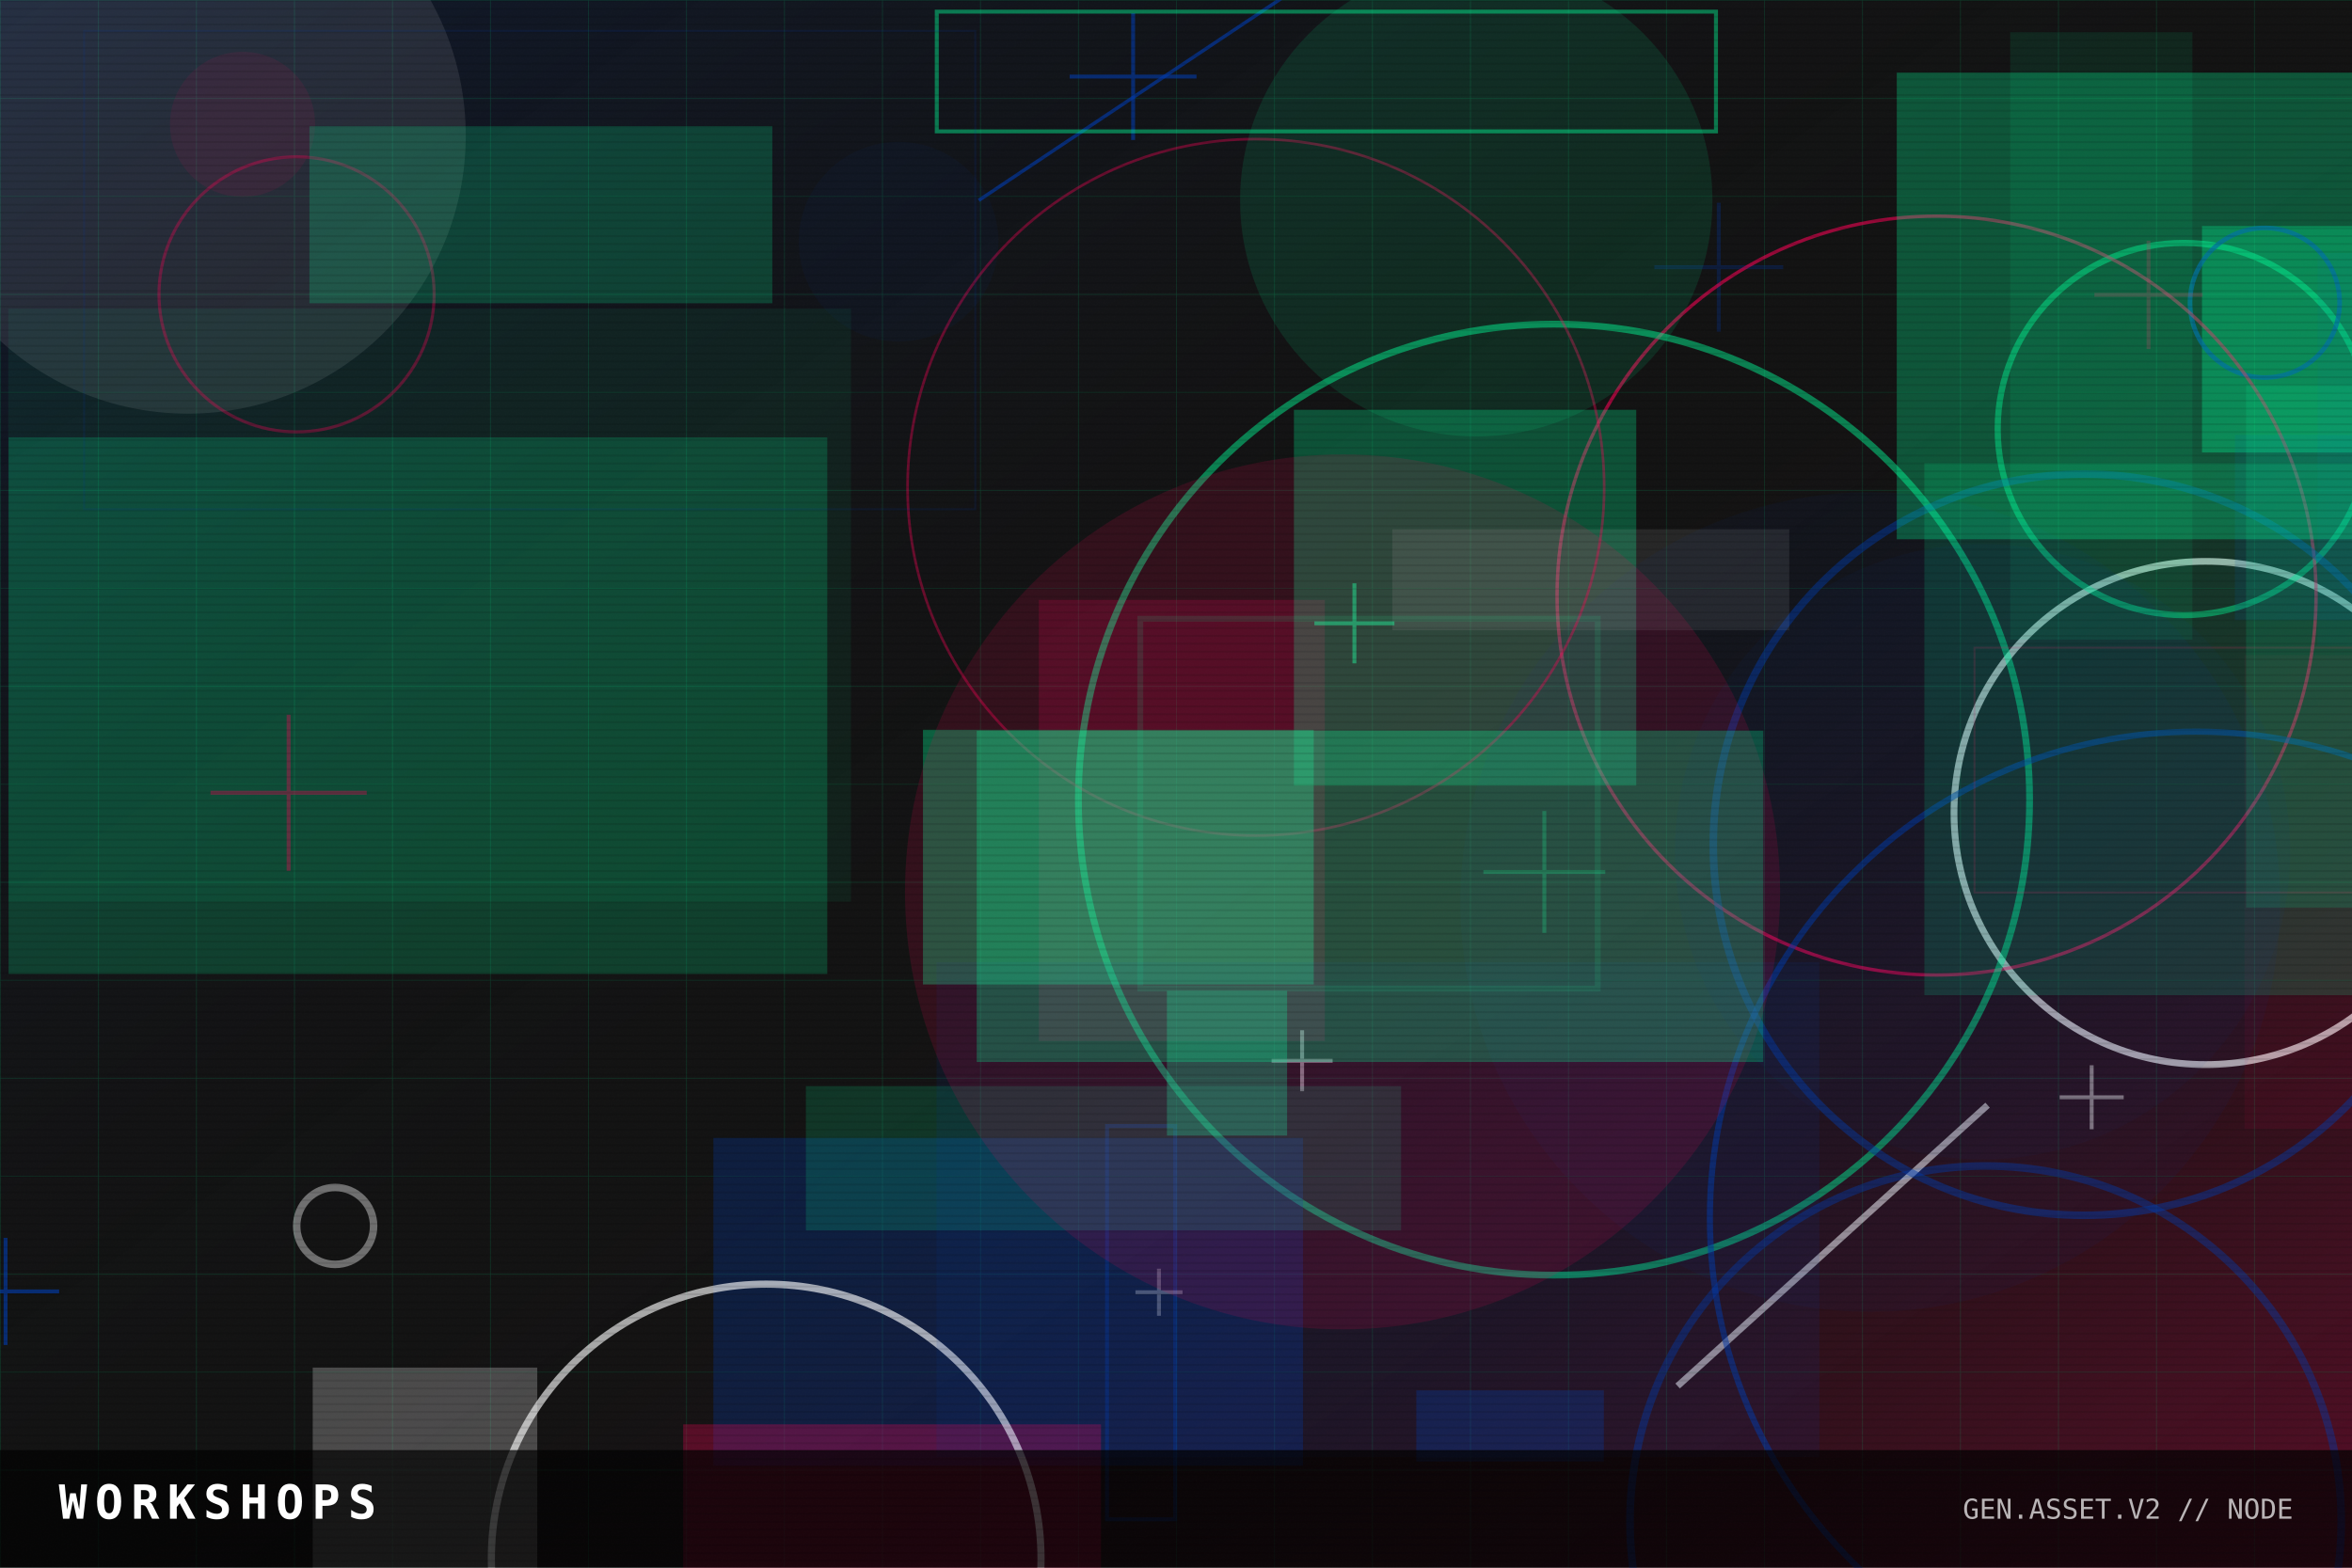
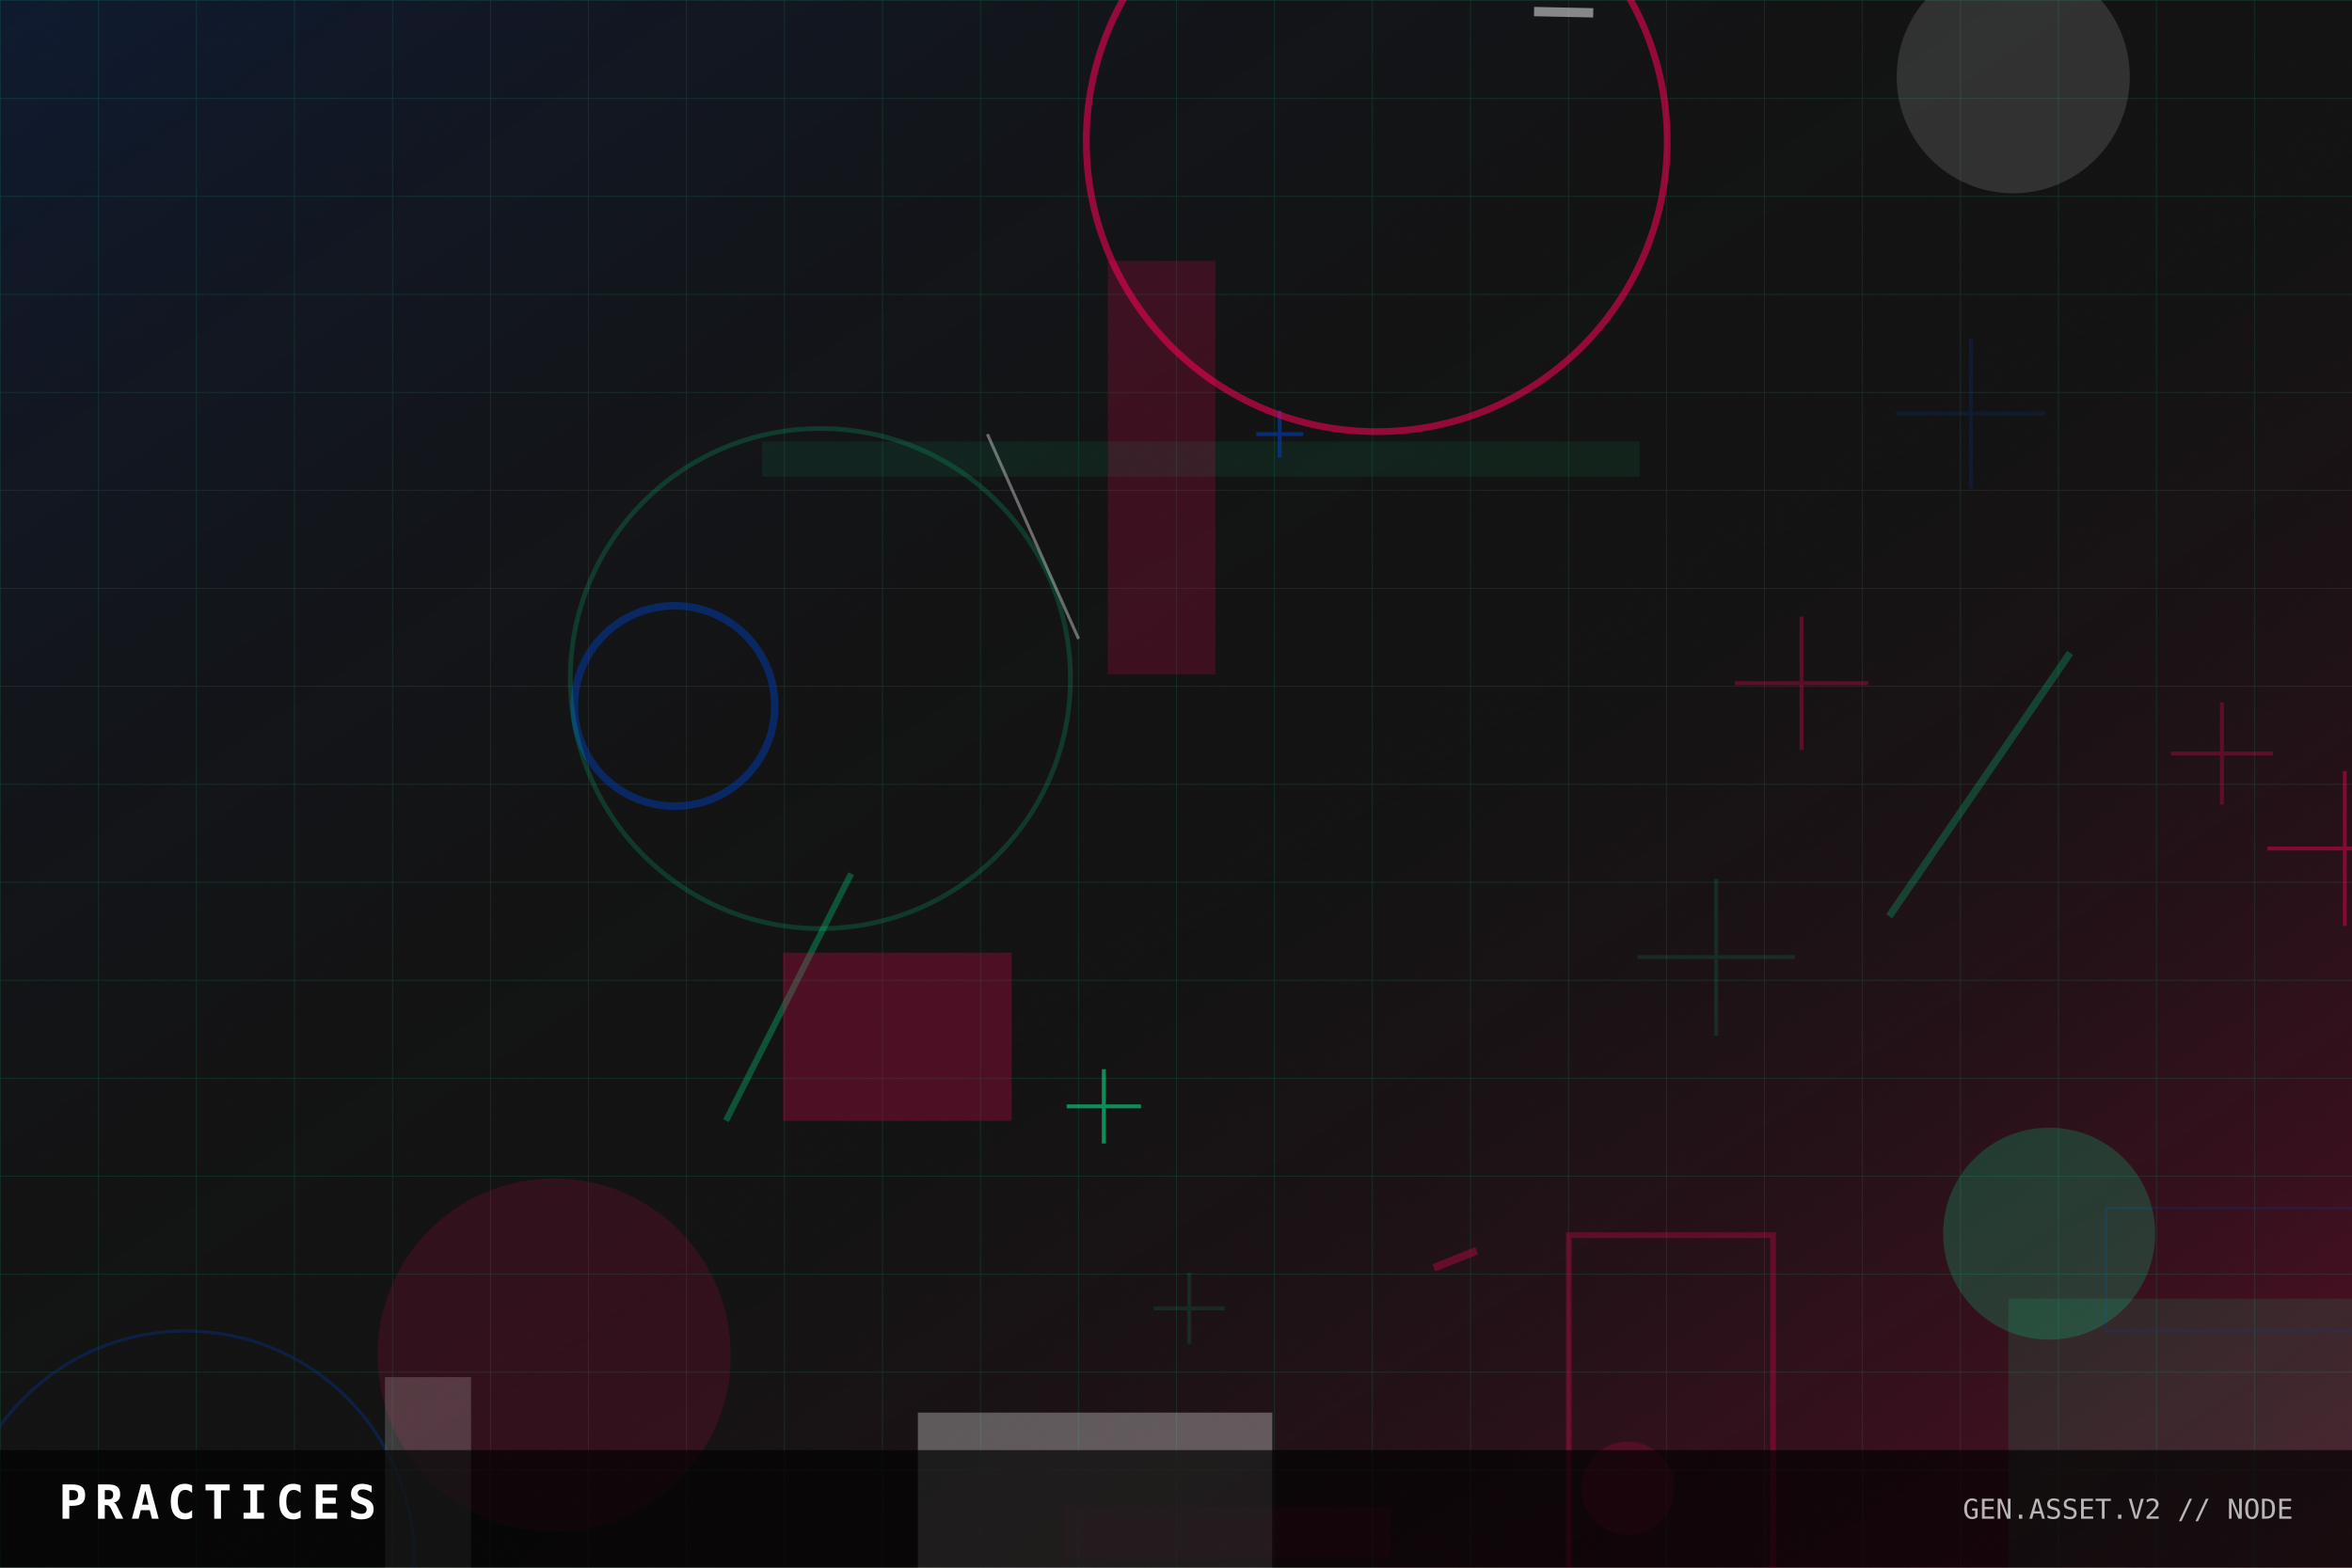
<svg xmlns="http://www.w3.org/2000/svg" width="1200" height="800" viewBox="0 0 1200 800" preserveAspectRatio="xMidYMid slice">
  <defs>
-     <filter id="noise-workshops" x="0%" y="0%" width="100%" height="100%">
-       <feTurbulence type="fractalNoise" baseFrequency="1.15" numOctaves="4" result="noise" />
+     <filter id="noise-practices" x="0%" y="0%" width="100%" height="100%">
+       <feTurbulence type="fractalNoise" baseFrequency="1.37" numOctaves="4" result="noise" />
      <feColorMatrix type="matrix" values="1 0 0 0 0  0 1 0 0 0  0 0 1 0 0  0 0 0 0.1 0" in="noise" result="coloredNoise" />
      <feComposite operator="in" in="coloredNoise" in2="SourceGraphic" result="composite" />
    </filter>
-     <linearGradient id="grad-workshops" x1="0%" y1="0%" x2="100%" y2="100%">
+     <linearGradient id="grad-practices" x1="0%" y1="0%" x2="100%" y2="100%">
      <stop offset="0%" stop-color="#0038A8" stop-opacity="0.2" />
      <stop offset="50%" stop-color="#121212" stop-opacity="0" />
      <stop offset="100%" stop-color="#FF0055" stop-opacity="0.3" />
    </linearGradient>
-     <pattern id="grid-workshops" width="50" height="50" patternUnits="userSpaceOnUse">
+     <pattern id="grid-practices" width="50" height="50" patternUnits="userSpaceOnUse">
      <path d="M 50 0 L 0 0 0 50" fill="none" stroke="#00FF99" stroke-width="0.5" stroke-opacity="0.2" />
    </pattern>
  </defs>
  <rect width="100%" height="100%" fill="#121212" />
-   <rect width="100%" height="100%" fill="url(#grad-workshops)" />
-   <rect width="100%" height="100%" fill="url(#grid-workshops)" />
-   <g stroke="#0038A8" stroke-width="2" opacity="0.277">
-     <line x1="844.064" y1="136.351" x2="909.801" y2="136.351" />
-     <line x1="876.932" y1="103.483" x2="876.932" y2="169.219" />
+   <rect width="100%" height="100%" fill="url(#grad-practices)" />
+   <rect width="100%" height="100%" fill="url(#grid-practices)" />
+   <g stroke="#FF0055" stroke-width="2" opacity="0.311">
+     <line x1="885.113" y1="348.635" x2="953.184" y2="348.635" />
+     <line x1="919.148" y1="314.6" x2="919.148" y2="382.671" />
  </g>
-   <circle cx="93.779%" cy="51.858%" r="12.591%" fill="none" stroke="#FFFFFF" stroke-width="3.478" opacity="0.634" />
-   <rect x="93.623%" y="14.421%" width="7.712%" height="14.439%" fill="#00FF99" opacity="0.314" />
-   <circle cx="84.423%" cy="97.054%" r="17.792%" fill="none" stroke="#0038A8" stroke-width="3.897" opacity="0.432" />
-   <rect x="44.168%" y="38.268%" width="12.16%" height="28.136%" fill="#FF0055" opacity="0.173" />
-   <g stroke="#FFFFFF" stroke-width="2" opacity="0.476">
-     <line x1="648.779" y1="541.303" x2="679.907" y2="541.303" />
-     <line x1="664.343" y1="525.739" x2="664.343" y2="556.867" />
+   <rect x="45.279%" y="96.111%" width="13.863%" height="3.325%" fill="#FF0055" opacity="0.115" />
+   <line x1="62.788%" y1="79.777%" x2="60.963%" y2="80.872%" stroke="#FF0055" stroke-width="3.962" opacity="0.315" />
+   <rect x="47.1%" y="16.645%" width="4.574%" height="26.367%" fill="#FF0055" opacity="0.179" />
+   <line x1="30.866%" y1="71.489%" x2="36.189%" y2="55.731%" stroke="#00FF99" stroke-width="3.198" opacity="0.27" />
+   <rect x="66.703%" y="78.791%" width="8.682%" height="21.528%" fill="none" stroke="#FF0055" stroke-width="2.909" opacity="0.281" />
+   <rect x="33.293%" y="60.77%" width="9.719%" height="10.727%" fill="#FF0055" opacity="0.247" />
+   <line x1="67.74%" y1="0.818%" x2="65.224%" y2="0.738%" stroke="#FFFFFF" stroke-width="4.756" opacity="0.491" />
+   <circle cx="85.596%" cy="4.897%" r="5.83%" fill="#FFFFFF" opacity="0.126" />
+   <g stroke="#FF0055" stroke-width="2" opacity="0.282">
+     <line x1="1107.606" y1="384.518" x2="1159.661" y2="384.518" />
+     <line x1="1133.633" y1="358.491" x2="1133.633" y2="410.546" />
  </g>
-   <g stroke="#0038A8" stroke-width="2" opacity="0.603">
-     <line x1="545.757" y1="39.074" x2="610.483" y2="39.074" />
-     <line x1="578.12" y1="6.711" x2="578.12" y2="71.437" />
+   <circle cx="28.681%" cy="45.033%" r="5.013%" fill="none" stroke="#0038A8" stroke-width="3.844" opacity="0.53" />
+   <g stroke="#0038A8" stroke-width="2" opacity="0.19">
+     <line x1="967.341" y1="210.99" x2="1043.716" y2="210.99" />
+     <line x1="1005.528" y1="172.803" x2="1005.528" y2="249.178" />
  </g>
-   <circle cx="92.85%" cy="27.366%" r="9.313%" fill="none" stroke="#00FF99" stroke-width="3.138" opacity="0.421" />
-   <rect x="98.537%" y="16.139%" width="20.417%" height="25.042%" fill="#0038A8" opacity="0.088" />
-   <circle cx="96.294%" cy="19.311%" r="3.743%" fill="none" stroke="#0038A8" stroke-width="2.361" opacity="0.697" />
-   <circle cx="82.337%" cy="37.989%" r="18.986%" fill="none" stroke="#FF0055" stroke-width="1.728" opacity="0.563" />
-   <circle cx="66.071%" cy="51.007%" r="23.794%" fill="none" stroke="#00FF99" stroke-width="3.475" opacity="0.461" />
-   <rect x="0.365%" y="27.899%" width="34.808%" height="34.227%" fill="#00FF99" opacity="0.19" />
-   <rect x="47.068%" y="71.826%" width="2.897%" height="25.089%" fill="none" stroke="#0038A8" stroke-width="1.996" opacity="0.357" />
-   <circle cx="7.985%" cy="8.659%" r="13.906%" fill="#FFFFFF" opacity="0.092" />
-   <line x1="71.327%" y1="88.412%" x2="84.506%" y2="70.495%" stroke="#FFFFFF" stroke-width="3.381" opacity="0.543" />
-   <rect x="95.433%" y="41.787%" width="18.061%" height="30.225%" fill="#FF0055" opacity="0.061" />
-   <rect x="30.331%" y="72.586%" width="25.07%" height="20.908%" fill="#0038A8" opacity="0.291" />
-   <rect x="60.218%" y="88.689%" width="7.974%" height="4.534%" fill="#0038A8" opacity="0.313" />
-   <rect x="49.614%" y="63.207%" width="5.109%" height="9.229%" fill="#00FF99" opacity="0.323" />
-   <line x1="41.614%" y1="12.78%" x2="60.429%" y2="-6.056%" stroke="#0038A8" stroke-width="1.773" opacity="0.651" />
-   <rect x="0.352%" y="19.689%" width="35.831%" height="37.832%" fill="#00FF99" opacity="0.06" />
-   <g stroke="#FFFFFF" stroke-width="2" opacity="0.277">
-     <line x1="579.304" y1="659.442" x2="603.321" y2="659.442" />
-     <line x1="591.312" y1="647.433" x2="591.312" y2="671.45" />
+   <circle cx="23.561%" cy="86.436%" r="8.836%" fill="#FF0055" opacity="0.128" />
+   <circle cx="69.215%" cy="94.932%" r="2.331%" fill="#FF0055" opacity="0.177" />
+   <g stroke="#00FF99" stroke-width="2" opacity="0.104">
+     <line x1="588.62" y1="667.641" x2="624.85" y2="667.641" />
+     <line x1="606.735" y1="649.526" x2="606.735" y2="685.756" />
  </g>
-   <rect x="55.014%" y="26.14%" width="14.554%" height="23.973%" fill="#00FF99" opacity="0.268" />
-   <circle cx="12.609%" cy="18.776%" r="6.883%" fill="none" stroke="#FF0055" stroke-width="1.562" opacity="0.32" />
-   <rect x="85.47%" y="2.05%" width="7.745%" height="38.745%" fill="#00FF99" opacity="0.089" />
-   <rect x="95.022%" y="27.74%" width="24.481%" height="11.814%" fill="#0038A8" opacity="0.143" />
-   <circle cx="10.312%" cy="7.932%" r="3.63%" fill="#FF0055" opacity="0.079" />
-   <circle cx="88.603%" cy="53.883%" r="18.544%" fill="none" stroke="#0038A8" stroke-width="3.863" opacity="0.46" />
-   <rect x="59.198%" y="33.762%" width="16.877%" height="6.442%" fill="#FFFFFF" opacity="0.083" />
-   <circle cx="93.382%" cy="77.695%" r="24.338%" fill="none" stroke="#0038A8" stroke-width="3.119" opacity="0.526" />
-   <rect x="83.95%" y="41.313%" width="17.457%" height="15.62%" fill="none" stroke="#FF0055" stroke-width="1.013" opacity="0.182" />
-   <rect x="81.819%" y="29.541%" width="39.735%" height="33.939%" fill="#00FF99" opacity="0.149" />
-   <circle cx="79.518%" cy="57.536%" r="20.506%" fill="#0038A8" opacity="0.06" />
-   <g stroke="#0038A8" stroke-width="2" opacity="0.635">
-     <line x1="-24.481" y1="659.027" x2="30.168" y2="659.027" />
-     <line x1="2.843" y1="631.702" x2="2.843" y2="686.351" />
+   <g stroke="#00FF99" stroke-width="2" opacity="0.113">
+     <line x1="835.531" y1="488.389" x2="915.684" y2="488.389" />
+     <line x1="875.607" y1="448.313" x2="875.607" y2="528.465" />
  </g>
-   <rect x="34.264%" y="69.282%" width="25.306%" height="9.206%" fill="#00FF99" opacity="0.15" />
-   <rect x="29.047%" y="90.858%" width="17.765%" height="31.513%" fill="#FF0055" opacity="0.282" />
-   <g stroke="#FF0055" stroke-width="2" opacity="0.277">
-     <line x1="1068.565" y1="150.469" x2="1123.834" y2="150.469" />
-     <line x1="1096.2" y1="122.834" x2="1096.2" y2="178.104" />
+   <rect x="32.405%" y="28.166%" width="37.309%" height="2.239%" fill="#00FF99" opacity="0.068" />
+   <g stroke="#FF0055" stroke-width="2" opacity="0.422">
+     <line x1="1156.825" y1="432.997" x2="1235.826" y2="432.997" />
+     <line x1="1196.326" y1="393.497" x2="1196.326" y2="472.498" />
  </g>
-   <g stroke="#FFFFFF" stroke-width="2" opacity="0.416">
-     <line x1="1050.84" y1="559.955" x2="1083.514" y2="559.955" />
-     <line x1="1067.177" y1="543.618" x2="1067.177" y2="576.292" />
+   <rect x="39.025%" y="90.108%" width="15.069%" height="18.431%" fill="#FFFFFF" opacity="0.302" />
+   <line x1="80.321%" y1="58.452%" x2="88.015%" y2="41.648%" stroke="#00FF99" stroke-width="3.714" opacity="0.21" />
+   <circle cx="7.89%" cy="99.479%" r="11.435%" fill="none" stroke="#0038A8" stroke-width="1.553" opacity="0.332" />
+   <g stroke="#0038A8" stroke-width="2" opacity="0.681">
+     <line x1="640.911" y1="221.537" x2="664.87" y2="221.537" />
+     <line x1="652.891" y1="209.557" x2="652.891" y2="233.516" />
  </g>
-   <circle cx="53.396%" cy="31.085%" r="17.426%" fill="none" stroke="#FF0055" stroke-width="1.353" opacity="0.362" />
-   <rect x="48.482%" y="39.469%" width="19.449%" height="23.588%" fill="none" stroke="#00FF99" stroke-width="2.98" opacity="0.129" />
-   <g stroke="#FF0055" stroke-width="2" opacity="0.342">
-     <line x1="107.411" y1="404.555" x2="187.11" y2="404.555" />
-     <line x1="147.26" y1="364.706" x2="147.26" y2="444.404" />
+   <g stroke="#00FF99" stroke-width="2" opacity="0.522">
+     <line x1="544.217" y1="564.583" x2="582.129" y2="564.583" />
+     <line x1="563.173" y1="545.627" x2="563.173" y2="583.539" />
  </g>
-   <g stroke="#00FF99" stroke-width="2" opacity="0.536">
-     <line x1="670.611" y1="318.088" x2="711.441" y2="318.088" />
-     <line x1="691.026" y1="297.674" x2="691.026" y2="338.503" />
-   </g>
-   <rect x="13.156%" y="8.049%" width="19.681%" height="11.294%" fill="#00FF99" opacity="0.197" />
-   <g stroke="#00FF99" stroke-width="2" opacity="0.273">
-     <line x1="756.822" y1="444.976" x2="819.029" y2="444.976" />
-     <line x1="787.926" y1="413.872" x2="787.926" y2="476.08" />
-   </g>
-   <rect x="39.242%" y="46.55%" width="16.613%" height="16.246%" fill="#00FF99" opacity="0.325" />
-   <circle cx="32.576%" cy="99.441%" r="13.75%" fill="none" stroke="#FFFFFF" stroke-width="3.655" opacity="0.626" />
-   <circle cx="62.766%" cy="12.775%" r="11.815%" fill="#00FF99" opacity="0.106" />
-   <rect x="39.829%" y="0.742%" width="33.129%" height="7.639%" fill="none" stroke="#00FF99" stroke-width="2.028" opacity="0.432" />
-   <rect x="39.82%" y="61.378%" width="37.533%" height="31.566%" fill="#0038A8" opacity="0.111" />
-   <circle cx="57.081%" cy="56.892%" r="21.89%" fill="#FF0055" opacity="0.136" />
-   <circle cx="14.249%" cy="78.2%" r="1.925%" fill="none" stroke="#FFFFFF" stroke-width="3.821" opacity="0.392" />
-   <rect x="80.645%" y="4.635%" width="22.513%" height="29.761%" fill="#00FF99" opacity="0.284" />
-   <rect x="41.527%" y="46.604%" width="33.444%" height="21.137%" fill="#00FF99" opacity="0.261" />
-   <circle cx="38.205%" cy="15.418%" r="4.998%" fill="#0038A8" opacity="0.053" />
-   <rect x="13.297%" y="87.237%" width="9.546%" height="24.529%" fill="#FFFFFF" opacity="0.238" />
-   <rect x="95.497%" y="24.563%" width="6.526%" height="33.325%" fill="#00FF99" opacity="0.13" />
-   <circle cx="84.29%" cy="54.331%" r="15.391%" fill="#0038A8" opacity="0.049" />
-   <rect x="3.576%" y="1.971%" width="37.89%" height="30.515%" fill="none" stroke="#0038A8" stroke-width="1.028" opacity="0.134" />
-   <rect x="0" y="0" width="100%" height="1" fill="#000" opacity="0.1" />
-   <rect x="0" y="4" width="100%" height="1" fill="#000" opacity="0.1" />
-   <rect x="0" y="8" width="100%" height="1" fill="#000" opacity="0.1" />
-   <rect x="0" y="12" width="100%" height="1" fill="#000" opacity="0.1" />
-   <rect x="0" y="16" width="100%" height="1" fill="#000" opacity="0.1" />
-   <rect x="0" y="20" width="100%" height="1" fill="#000" opacity="0.1" />
-   <rect x="0" y="24" width="100%" height="1" fill="#000" opacity="0.1" />
-   <rect x="0" y="28" width="100%" height="1" fill="#000" opacity="0.1" />
-   <rect x="0" y="32" width="100%" height="1" fill="#000" opacity="0.1" />
-   <rect x="0" y="36" width="100%" height="1" fill="#000" opacity="0.1" />
-   <rect x="0" y="40" width="100%" height="1" fill="#000" opacity="0.1" />
-   <rect x="0" y="44" width="100%" height="1" fill="#000" opacity="0.1" />
-   <rect x="0" y="48" width="100%" height="1" fill="#000" opacity="0.1" />
-   <rect x="0" y="52" width="100%" height="1" fill="#000" opacity="0.1" />
-   <rect x="0" y="56" width="100%" height="1" fill="#000" opacity="0.1" />
-   <rect x="0" y="60" width="100%" height="1" fill="#000" opacity="0.1" />
-   <rect x="0" y="64" width="100%" height="1" fill="#000" opacity="0.1" />
-   <rect x="0" y="68" width="100%" height="1" fill="#000" opacity="0.1" />
-   <rect x="0" y="72" width="100%" height="1" fill="#000" opacity="0.1" />
-   <rect x="0" y="76" width="100%" height="1" fill="#000" opacity="0.1" />
-   <rect x="0" y="80" width="100%" height="1" fill="#000" opacity="0.1" />
-   <rect x="0" y="84" width="100%" height="1" fill="#000" opacity="0.1" />
-   <rect x="0" y="88" width="100%" height="1" fill="#000" opacity="0.1" />
-   <rect x="0" y="92" width="100%" height="1" fill="#000" opacity="0.1" />
-   <rect x="0" y="96" width="100%" height="1" fill="#000" opacity="0.1" />
-   <rect x="0" y="100" width="100%" height="1" fill="#000" opacity="0.1" />
-   <rect x="0" y="104" width="100%" height="1" fill="#000" opacity="0.1" />
-   <rect x="0" y="108" width="100%" height="1" fill="#000" opacity="0.1" />
-   <rect x="0" y="112" width="100%" height="1" fill="#000" opacity="0.1" />
-   <rect x="0" y="116" width="100%" height="1" fill="#000" opacity="0.1" />
-   <rect x="0" y="120" width="100%" height="1" fill="#000" opacity="0.1" />
-   <rect x="0" y="124" width="100%" height="1" fill="#000" opacity="0.1" />
-   <rect x="0" y="128" width="100%" height="1" fill="#000" opacity="0.1" />
-   <rect x="0" y="132" width="100%" height="1" fill="#000" opacity="0.1" />
-   <rect x="0" y="136" width="100%" height="1" fill="#000" opacity="0.1" />
-   <rect x="0" y="140" width="100%" height="1" fill="#000" opacity="0.1" />
-   <rect x="0" y="144" width="100%" height="1" fill="#000" opacity="0.1" />
-   <rect x="0" y="148" width="100%" height="1" fill="#000" opacity="0.1" />
-   <rect x="0" y="152" width="100%" height="1" fill="#000" opacity="0.1" />
-   <rect x="0" y="156" width="100%" height="1" fill="#000" opacity="0.1" />
-   <rect x="0" y="160" width="100%" height="1" fill="#000" opacity="0.1" />
-   <rect x="0" y="164" width="100%" height="1" fill="#000" opacity="0.1" />
-   <rect x="0" y="168" width="100%" height="1" fill="#000" opacity="0.1" />
-   <rect x="0" y="172" width="100%" height="1" fill="#000" opacity="0.1" />
-   <rect x="0" y="176" width="100%" height="1" fill="#000" opacity="0.1" />
-   <rect x="0" y="180" width="100%" height="1" fill="#000" opacity="0.1" />
-   <rect x="0" y="184" width="100%" height="1" fill="#000" opacity="0.1" />
-   <rect x="0" y="188" width="100%" height="1" fill="#000" opacity="0.1" />
-   <rect x="0" y="192" width="100%" height="1" fill="#000" opacity="0.1" />
-   <rect x="0" y="196" width="100%" height="1" fill="#000" opacity="0.1" />
-   <rect x="0" y="200" width="100%" height="1" fill="#000" opacity="0.1" />
-   <rect x="0" y="204" width="100%" height="1" fill="#000" opacity="0.1" />
-   <rect x="0" y="208" width="100%" height="1" fill="#000" opacity="0.1" />
-   <rect x="0" y="212" width="100%" height="1" fill="#000" opacity="0.1" />
-   <rect x="0" y="216" width="100%" height="1" fill="#000" opacity="0.1" />
-   <rect x="0" y="220" width="100%" height="1" fill="#000" opacity="0.1" />
-   <rect x="0" y="224" width="100%" height="1" fill="#000" opacity="0.1" />
-   <rect x="0" y="228" width="100%" height="1" fill="#000" opacity="0.1" />
-   <rect x="0" y="232" width="100%" height="1" fill="#000" opacity="0.1" />
-   <rect x="0" y="236" width="100%" height="1" fill="#000" opacity="0.1" />
-   <rect x="0" y="240" width="100%" height="1" fill="#000" opacity="0.1" />
-   <rect x="0" y="244" width="100%" height="1" fill="#000" opacity="0.1" />
-   <rect x="0" y="248" width="100%" height="1" fill="#000" opacity="0.1" />
-   <rect x="0" y="252" width="100%" height="1" fill="#000" opacity="0.1" />
-   <rect x="0" y="256" width="100%" height="1" fill="#000" opacity="0.1" />
-   <rect x="0" y="260" width="100%" height="1" fill="#000" opacity="0.1" />
-   <rect x="0" y="264" width="100%" height="1" fill="#000" opacity="0.1" />
-   <rect x="0" y="268" width="100%" height="1" fill="#000" opacity="0.1" />
-   <rect x="0" y="272" width="100%" height="1" fill="#000" opacity="0.1" />
-   <rect x="0" y="276" width="100%" height="1" fill="#000" opacity="0.1" />
-   <rect x="0" y="280" width="100%" height="1" fill="#000" opacity="0.1" />
-   <rect x="0" y="284" width="100%" height="1" fill="#000" opacity="0.1" />
-   <rect x="0" y="288" width="100%" height="1" fill="#000" opacity="0.1" />
-   <rect x="0" y="292" width="100%" height="1" fill="#000" opacity="0.1" />
-   <rect x="0" y="296" width="100%" height="1" fill="#000" opacity="0.1" />
-   <rect x="0" y="300" width="100%" height="1" fill="#000" opacity="0.1" />
-   <rect x="0" y="304" width="100%" height="1" fill="#000" opacity="0.1" />
-   <rect x="0" y="308" width="100%" height="1" fill="#000" opacity="0.1" />
-   <rect x="0" y="312" width="100%" height="1" fill="#000" opacity="0.1" />
-   <rect x="0" y="316" width="100%" height="1" fill="#000" opacity="0.1" />
-   <rect x="0" y="320" width="100%" height="1" fill="#000" opacity="0.1" />
-   <rect x="0" y="324" width="100%" height="1" fill="#000" opacity="0.1" />
-   <rect x="0" y="328" width="100%" height="1" fill="#000" opacity="0.1" />
-   <rect x="0" y="332" width="100%" height="1" fill="#000" opacity="0.1" />
-   <rect x="0" y="336" width="100%" height="1" fill="#000" opacity="0.1" />
-   <rect x="0" y="340" width="100%" height="1" fill="#000" opacity="0.1" />
-   <rect x="0" y="344" width="100%" height="1" fill="#000" opacity="0.1" />
-   <rect x="0" y="348" width="100%" height="1" fill="#000" opacity="0.1" />
-   <rect x="0" y="352" width="100%" height="1" fill="#000" opacity="0.1" />
-   <rect x="0" y="356" width="100%" height="1" fill="#000" opacity="0.1" />
-   <rect x="0" y="360" width="100%" height="1" fill="#000" opacity="0.1" />
-   <rect x="0" y="364" width="100%" height="1" fill="#000" opacity="0.1" />
-   <rect x="0" y="368" width="100%" height="1" fill="#000" opacity="0.1" />
-   <rect x="0" y="372" width="100%" height="1" fill="#000" opacity="0.1" />
-   <rect x="0" y="376" width="100%" height="1" fill="#000" opacity="0.1" />
-   <rect x="0" y="380" width="100%" height="1" fill="#000" opacity="0.1" />
-   <rect x="0" y="384" width="100%" height="1" fill="#000" opacity="0.1" />
-   <rect x="0" y="388" width="100%" height="1" fill="#000" opacity="0.1" />
-   <rect x="0" y="392" width="100%" height="1" fill="#000" opacity="0.1" />
-   <rect x="0" y="396" width="100%" height="1" fill="#000" opacity="0.1" />
-   <rect x="0" y="400" width="100%" height="1" fill="#000" opacity="0.1" />
-   <rect x="0" y="404" width="100%" height="1" fill="#000" opacity="0.1" />
-   <rect x="0" y="408" width="100%" height="1" fill="#000" opacity="0.1" />
-   <rect x="0" y="412" width="100%" height="1" fill="#000" opacity="0.1" />
-   <rect x="0" y="416" width="100%" height="1" fill="#000" opacity="0.1" />
-   <rect x="0" y="420" width="100%" height="1" fill="#000" opacity="0.1" />
-   <rect x="0" y="424" width="100%" height="1" fill="#000" opacity="0.1" />
-   <rect x="0" y="428" width="100%" height="1" fill="#000" opacity="0.1" />
-   <rect x="0" y="432" width="100%" height="1" fill="#000" opacity="0.1" />
-   <rect x="0" y="436" width="100%" height="1" fill="#000" opacity="0.1" />
-   <rect x="0" y="440" width="100%" height="1" fill="#000" opacity="0.1" />
-   <rect x="0" y="444" width="100%" height="1" fill="#000" opacity="0.1" />
-   <rect x="0" y="448" width="100%" height="1" fill="#000" opacity="0.1" />
-   <rect x="0" y="452" width="100%" height="1" fill="#000" opacity="0.1" />
-   <rect x="0" y="456" width="100%" height="1" fill="#000" opacity="0.1" />
-   <rect x="0" y="460" width="100%" height="1" fill="#000" opacity="0.1" />
-   <rect x="0" y="464" width="100%" height="1" fill="#000" opacity="0.1" />
-   <rect x="0" y="468" width="100%" height="1" fill="#000" opacity="0.1" />
-   <rect x="0" y="472" width="100%" height="1" fill="#000" opacity="0.1" />
-   <rect x="0" y="476" width="100%" height="1" fill="#000" opacity="0.1" />
-   <rect x="0" y="480" width="100%" height="1" fill="#000" opacity="0.1" />
-   <rect x="0" y="484" width="100%" height="1" fill="#000" opacity="0.1" />
-   <rect x="0" y="488" width="100%" height="1" fill="#000" opacity="0.1" />
-   <rect x="0" y="492" width="100%" height="1" fill="#000" opacity="0.1" />
-   <rect x="0" y="496" width="100%" height="1" fill="#000" opacity="0.1" />
-   <rect x="0" y="500" width="100%" height="1" fill="#000" opacity="0.1" />
-   <rect x="0" y="504" width="100%" height="1" fill="#000" opacity="0.1" />
-   <rect x="0" y="508" width="100%" height="1" fill="#000" opacity="0.1" />
-   <rect x="0" y="512" width="100%" height="1" fill="#000" opacity="0.1" />
-   <rect x="0" y="516" width="100%" height="1" fill="#000" opacity="0.1" />
-   <rect x="0" y="520" width="100%" height="1" fill="#000" opacity="0.1" />
-   <rect x="0" y="524" width="100%" height="1" fill="#000" opacity="0.1" />
-   <rect x="0" y="528" width="100%" height="1" fill="#000" opacity="0.1" />
-   <rect x="0" y="532" width="100%" height="1" fill="#000" opacity="0.1" />
-   <rect x="0" y="536" width="100%" height="1" fill="#000" opacity="0.1" />
-   <rect x="0" y="540" width="100%" height="1" fill="#000" opacity="0.1" />
-   <rect x="0" y="544" width="100%" height="1" fill="#000" opacity="0.1" />
-   <rect x="0" y="548" width="100%" height="1" fill="#000" opacity="0.1" />
-   <rect x="0" y="552" width="100%" height="1" fill="#000" opacity="0.1" />
-   <rect x="0" y="556" width="100%" height="1" fill="#000" opacity="0.1" />
-   <rect x="0" y="560" width="100%" height="1" fill="#000" opacity="0.1" />
-   <rect x="0" y="564" width="100%" height="1" fill="#000" opacity="0.1" />
-   <rect x="0" y="568" width="100%" height="1" fill="#000" opacity="0.1" />
-   <rect x="0" y="572" width="100%" height="1" fill="#000" opacity="0.1" />
-   <rect x="0" y="576" width="100%" height="1" fill="#000" opacity="0.1" />
-   <rect x="0" y="580" width="100%" height="1" fill="#000" opacity="0.1" />
-   <rect x="0" y="584" width="100%" height="1" fill="#000" opacity="0.1" />
-   <rect x="0" y="588" width="100%" height="1" fill="#000" opacity="0.1" />
-   <rect x="0" y="592" width="100%" height="1" fill="#000" opacity="0.1" />
-   <rect x="0" y="596" width="100%" height="1" fill="#000" opacity="0.1" />
-   <rect x="0" y="600" width="100%" height="1" fill="#000" opacity="0.1" />
-   <rect x="0" y="604" width="100%" height="1" fill="#000" opacity="0.1" />
-   <rect x="0" y="608" width="100%" height="1" fill="#000" opacity="0.1" />
-   <rect x="0" y="612" width="100%" height="1" fill="#000" opacity="0.1" />
-   <rect x="0" y="616" width="100%" height="1" fill="#000" opacity="0.1" />
-   <rect x="0" y="620" width="100%" height="1" fill="#000" opacity="0.1" />
-   <rect x="0" y="624" width="100%" height="1" fill="#000" opacity="0.1" />
-   <rect x="0" y="628" width="100%" height="1" fill="#000" opacity="0.1" />
-   <rect x="0" y="632" width="100%" height="1" fill="#000" opacity="0.1" />
-   <rect x="0" y="636" width="100%" height="1" fill="#000" opacity="0.1" />
-   <rect x="0" y="640" width="100%" height="1" fill="#000" opacity="0.1" />
-   <rect x="0" y="644" width="100%" height="1" fill="#000" opacity="0.1" />
-   <rect x="0" y="648" width="100%" height="1" fill="#000" opacity="0.1" />
-   <rect x="0" y="652" width="100%" height="1" fill="#000" opacity="0.1" />
-   <rect x="0" y="656" width="100%" height="1" fill="#000" opacity="0.1" />
-   <rect x="0" y="660" width="100%" height="1" fill="#000" opacity="0.1" />
-   <rect x="0" y="664" width="100%" height="1" fill="#000" opacity="0.1" />
-   <rect x="0" y="668" width="100%" height="1" fill="#000" opacity="0.1" />
-   <rect x="0" y="672" width="100%" height="1" fill="#000" opacity="0.1" />
-   <rect x="0" y="676" width="100%" height="1" fill="#000" opacity="0.1" />
-   <rect x="0" y="680" width="100%" height="1" fill="#000" opacity="0.1" />
-   <rect x="0" y="684" width="100%" height="1" fill="#000" opacity="0.1" />
-   <rect x="0" y="688" width="100%" height="1" fill="#000" opacity="0.1" />
-   <rect x="0" y="692" width="100%" height="1" fill="#000" opacity="0.1" />
-   <rect x="0" y="696" width="100%" height="1" fill="#000" opacity="0.1" />
-   <rect x="0" y="700" width="100%" height="1" fill="#000" opacity="0.1" />
-   <rect x="0" y="704" width="100%" height="1" fill="#000" opacity="0.1" />
-   <rect x="0" y="708" width="100%" height="1" fill="#000" opacity="0.1" />
-   <rect x="0" y="712" width="100%" height="1" fill="#000" opacity="0.1" />
-   <rect x="0" y="716" width="100%" height="1" fill="#000" opacity="0.1" />
-   <rect x="0" y="720" width="100%" height="1" fill="#000" opacity="0.1" />
-   <rect x="0" y="724" width="100%" height="1" fill="#000" opacity="0.1" />
-   <rect x="0" y="728" width="100%" height="1" fill="#000" opacity="0.1" />
-   <rect x="0" y="732" width="100%" height="1" fill="#000" opacity="0.1" />
-   <rect x="0" y="736" width="100%" height="1" fill="#000" opacity="0.1" />
-   <rect x="0" y="740" width="100%" height="1" fill="#000" opacity="0.1" />
-   <rect x="0" y="744" width="100%" height="1" fill="#000" opacity="0.1" />
-   <rect x="0" y="748" width="100%" height="1" fill="#000" opacity="0.1" />
-   <rect x="0" y="752" width="100%" height="1" fill="#000" opacity="0.1" />
-   <rect x="0" y="756" width="100%" height="1" fill="#000" opacity="0.1" />
-   <rect x="0" y="760" width="100%" height="1" fill="#000" opacity="0.1" />
-   <rect x="0" y="764" width="100%" height="1" fill="#000" opacity="0.1" />
-   <rect x="0" y="768" width="100%" height="1" fill="#000" opacity="0.1" />
-   <rect x="0" y="772" width="100%" height="1" fill="#000" opacity="0.1" />
-   <rect x="0" y="776" width="100%" height="1" fill="#000" opacity="0.1" />
-   <rect x="0" y="780" width="100%" height="1" fill="#000" opacity="0.1" />
-   <rect x="0" y="784" width="100%" height="1" fill="#000" opacity="0.1" />
-   <rect x="0" y="788" width="100%" height="1" fill="#000" opacity="0.1" />
-   <rect x="0" y="792" width="100%" height="1" fill="#000" opacity="0.1" />
-   <rect x="0" y="796" width="100%" height="1" fill="#000" opacity="0.1" />
+   <rect x="16.367%" y="87.845%" width="3.661%" height="29.131%" fill="#FFFFFF" opacity="0.173" />
+   <rect x="85.386%" y="82.841%" width="26.293%" height="20.793%" fill="#00FF99" opacity="0.099" />
+   <circle cx="58.536%" cy="9.007%" r="14.532%" fill="none" stroke="#FF0055" stroke-width="3.453" opacity="0.553" />
+   <line x1="45.858%" y1="40.755%" x2="41.981%" y2="27.693%" stroke="#FFFFFF" stroke-width="1.541" opacity="0.373" />
+   <circle cx="34.881%" cy="43.284%" r="12.511%" fill="none" stroke="#00FF99" stroke-width="2.415" opacity="0.161" />
+   <rect x="89.545%" y="77.062%" width="26.136%" height="7.843%" fill="none" stroke="#0038A8" stroke-width="1.016" opacity="0.254" />
+   <circle cx="87.123%" cy="78.692%" r="5.304%" fill="#00FF99" opacity="0.182" />
  <rect x="0" y="740" width="100%" height="60" fill="#000" opacity="0.7" />
  <text x="30" y="775" font-family="monospace" font-weight="bold" font-size="24" fill="#FFFFFF" letter-spacing="4">
-             WORKSHOPS
+             PRACTICES
        </text>
  <text x="1170" y="775" text-anchor="end" font-family="monospace" font-size="14" fill="#FFFFFF" opacity="0.7">
            GEN.ASSET.V2 // NODE
        </text>
-   <rect width="100%" height="100%" filter="url(#noise-workshops)" opacity="0.15" pointer-events="none" />
+   <rect width="100%" height="100%" filter="url(#noise-practices)" opacity="0.15" pointer-events="none" />
</svg>
